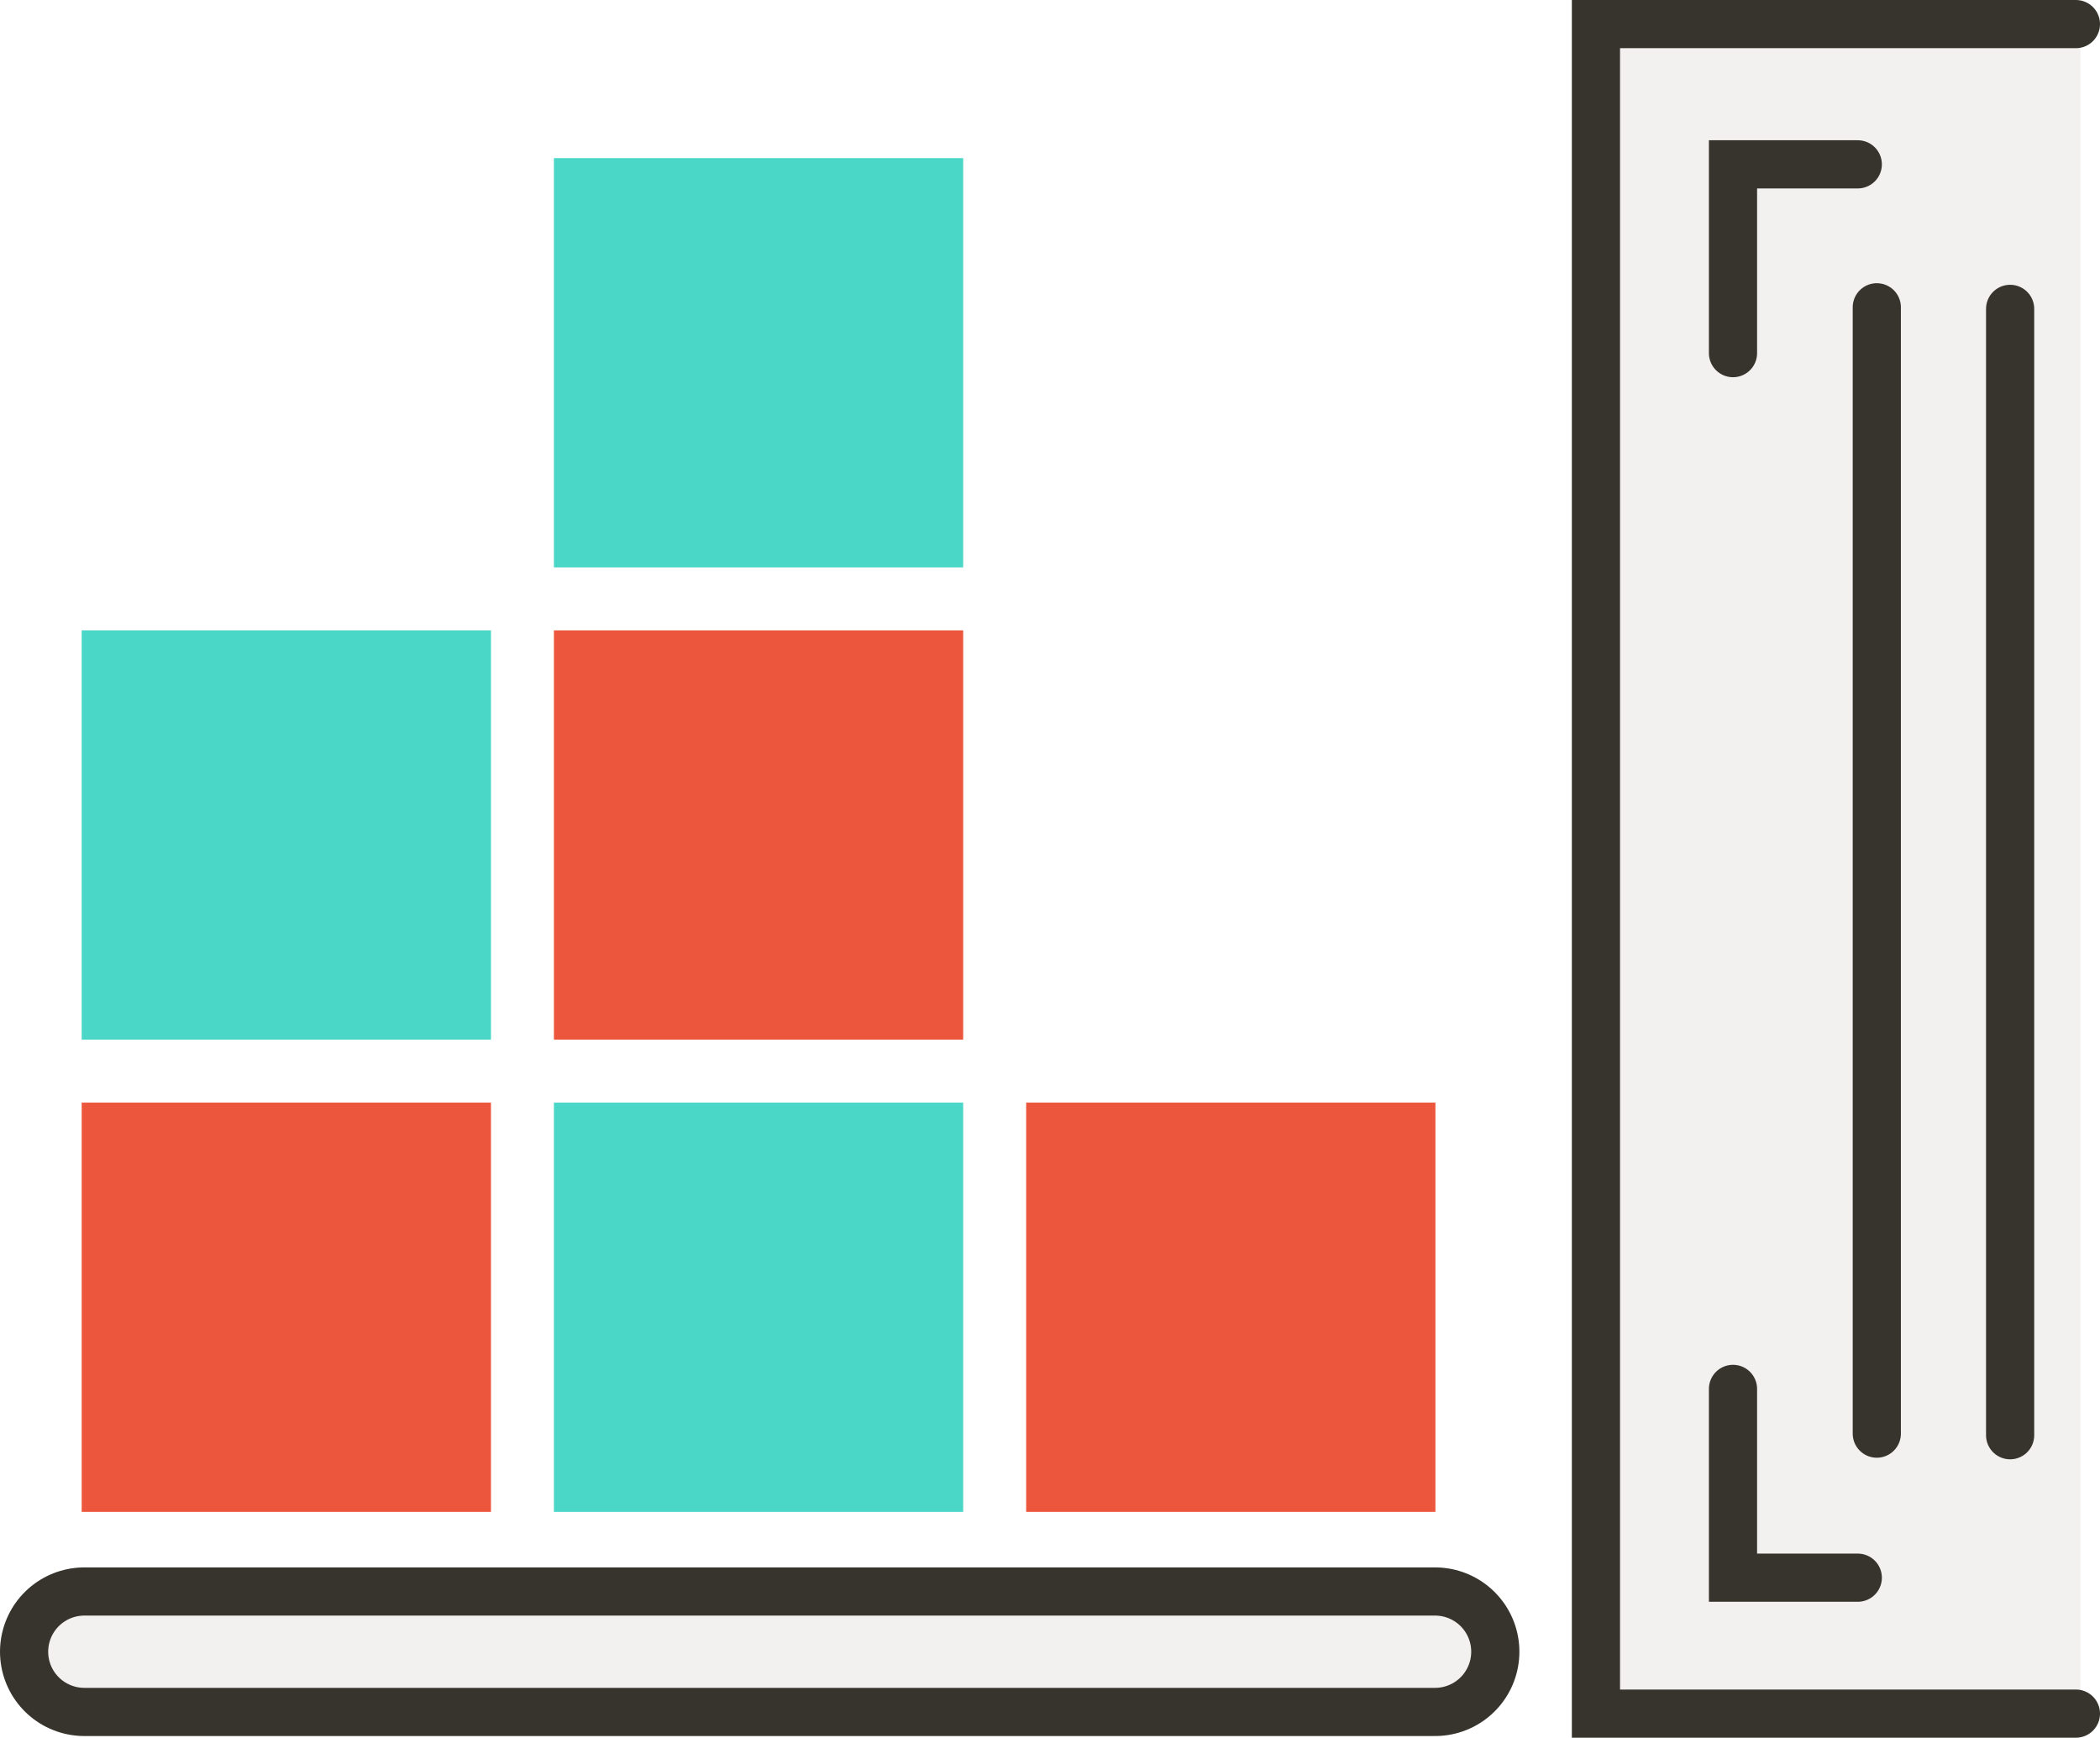
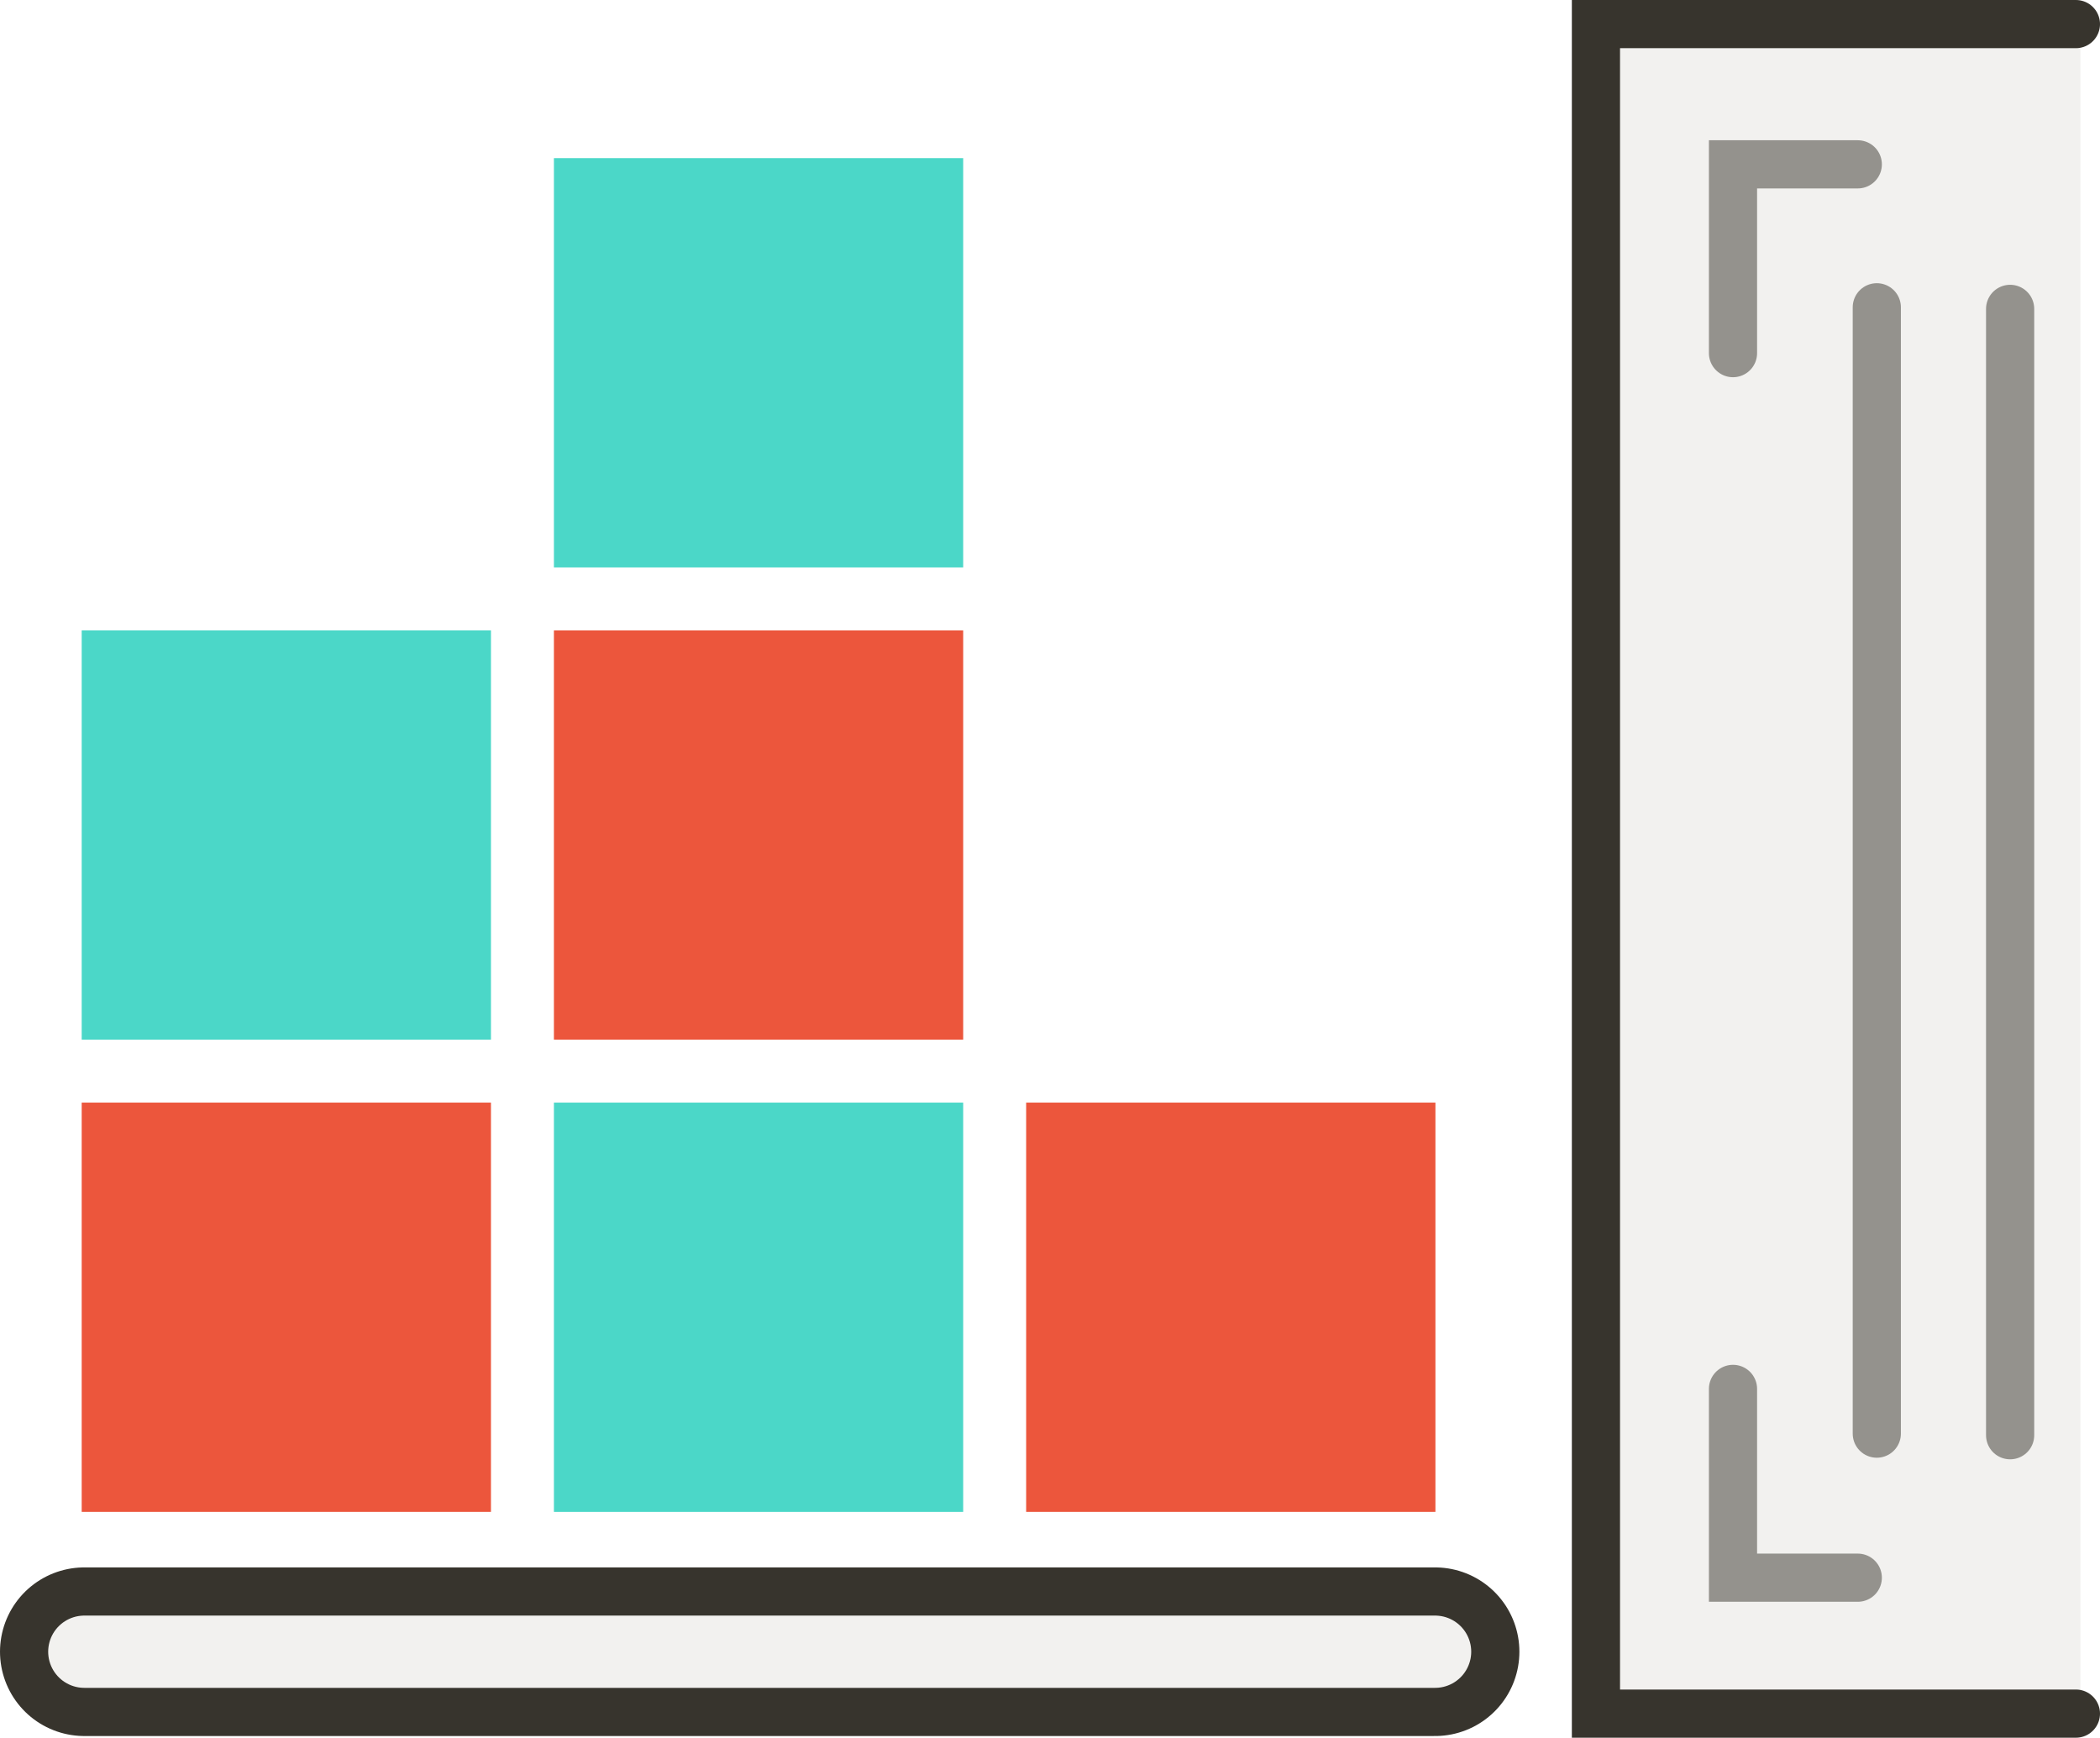
<svg xmlns="http://www.w3.org/2000/svg" version="1.1" width="174.363" height="144.279" id="svg2">
  <defs id="defs6">
    <marker style="overflow:visible" id="marker8410" refX="0" refY="0" orient="auto">
      <path transform="matrix(0.2,0,0,0.2,1.48,0.2)" style="fill:context-stroke;fill-rule:evenodd;stroke:context-stroke;stroke-width:1pt" d="m -2.5,-1 c 0,2.76 -2.24,5 -5,5 -2.76,0 -5,-2.24 -5,-5 0,-2.76 2.24,-5 5,-5 2.76,0 5,2.24 5,5 z" id="path8408" />
    </marker>
    <marker style="overflow:visible" id="DotS" refX="0" refY="0" orient="auto">
      <path transform="matrix(0.2,0,0,0.2,1.48,0.2)" style="fill:context-stroke;fill-rule:evenodd;stroke:context-stroke;stroke-width:1pt" d="m -2.5,-1 c 0,2.76 -2.24,5 -5,5 -2.76,0 -5,-2.24 -5,-5 0,-2.76 2.24,-5 5,-5 2.76,0 5,2.24 5,5 z" id="path7732" />
    </marker>
    <marker style="overflow:visible" id="DotL" refX="0" refY="0" orient="auto">
      <path transform="matrix(0.8,0,0,0.8,5.92,0.8)" style="fill:context-stroke;fill-rule:evenodd;stroke:context-stroke;stroke-width:1pt" d="m -2.5,-1 c 0,2.76 -2.24,5 -5,5 -2.76,0 -5,-2.24 -5,-5 0,-2.76 2.24,-5 5,-5 2.76,0 5,2.24 5,5 z" id="path7726" />
    </marker>
    <marker style="overflow:visible" id="Arrow1Lstart" refX="0" refY="0" orient="auto">
      <path transform="matrix(0.8,0,0,0.8,10,0)" style="fill:context-stroke;fill-rule:evenodd;stroke:context-stroke;stroke-width:1pt" d="M 0,0 5,-5 -12.5,0 5,5 Z" id="path7665" />
    </marker>
    <clipPath id="clipPath8">
      <path d="M 76,2 V 48 H 54 V 71 H 35.581 c -0.078,0.666 -0.141,1.333 -0.206,2 -1.151,12.531 1.036,24.088 6.062,33.969 L 43.125,110 c 1.011,1.817 2.191,3.523 3.438,5.188 1.245,1.662 1.686,2.583 2.469,3.688 C 62.32,133.811 82.129,141 105,141 155.648,141 198.633,118.562 217.656,68.156 231.153,69.541 244.1,66.08 250,54.562 240.601,49.139 228.522,50.877 221.562,54.375 L 240,2 168,48 H 145 V 2 Z" id="path10" />
    </clipPath>
    <clipPath id="clipPath8-5">
      <path d="M 76,2 V 48 H 54 V 71 H 35.581 c -0.078,0.666 -0.141,1.333 -0.206,2 -1.151,12.531 1.036,24.088 6.062,33.969 L 43.125,110 c 1.011,1.817 2.191,3.523 3.438,5.188 1.245,1.662 1.686,2.583 2.469,3.688 C 62.32,133.811 82.129,141 105,141 155.648,141 198.633,118.562 217.656,68.156 231.153,69.541 244.1,66.08 250,54.562 240.601,49.139 228.522,50.877 221.562,54.375 L 240,2 168,48 H 145 V 2 Z" id="path10-9" />
    </clipPath>
    <clipPath id="clipPath4536">
      <path d="M 76,2 V 48 H 54 V 71 H 35.581 c -0.078,0.666 -0.141,1.333 -0.206,2 -1.151,12.531 1.036,24.088 6.062,33.969 L 43.125,110 c 1.011,1.817 2.191,3.523 3.438,5.188 1.245,1.662 1.686,2.583 2.469,3.688 C 62.32,133.811 82.129,141 105,141 155.648,141 198.633,118.562 217.656,68.156 231.153,69.541 244.1,66.08 250,54.562 240.601,49.139 228.522,50.877 221.562,54.375 L 240,2 168,48 H 145 V 2 Z" id="path4534" />
    </clipPath>
    <clipPath id="clipPath4540">
      <path d="M 76,2 V 48 H 54 V 71 H 35.581 c -0.078,0.666 -0.141,1.333 -0.206,2 -1.151,12.531 1.036,24.088 6.062,33.969 L 43.125,110 c 1.011,1.817 2.191,3.523 3.438,5.188 1.245,1.662 1.686,2.583 2.469,3.688 C 62.32,133.811 82.129,141 105,141 155.648,141 198.633,118.562 217.656,68.156 231.153,69.541 244.1,66.08 250,54.562 240.601,49.139 228.522,50.877 221.562,54.375 L 240,2 168,48 H 145 V 2 Z" id="path4538" />
    </clipPath>
    <clipPath id="clipPath4544">
      <path d="M 76,2 V 48 H 54 V 71 H 35.581 c -0.078,0.666 -0.141,1.333 -0.206,2 -1.151,12.531 1.036,24.088 6.062,33.969 L 43.125,110 c 1.011,1.817 2.191,3.523 3.438,5.188 1.245,1.662 1.686,2.583 2.469,3.688 C 62.32,133.811 82.129,141 105,141 155.648,141 198.633,118.562 217.656,68.156 231.153,69.541 244.1,66.08 250,54.562 240.601,49.139 228.522,50.877 221.562,54.375 L 240,2 168,48 H 145 V 2 Z" id="path4542" />
    </clipPath>
    <clipPath id="clipPath4548">
      <path d="M 76,2 V 48 H 54 V 71 H 35.581 c -0.078,0.666 -0.141,1.333 -0.206,2 -1.151,12.531 1.036,24.088 6.062,33.969 L 43.125,110 c 1.011,1.817 2.191,3.523 3.438,5.188 1.245,1.662 1.686,2.583 2.469,3.688 C 62.32,133.811 82.129,141 105,141 155.648,141 198.633,118.562 217.656,68.156 231.153,69.541 244.1,66.08 250,54.562 240.601,49.139 228.522,50.877 221.562,54.375 L 240,2 168,48 H 145 V 2 Z" id="path4546" />
    </clipPath>
    <clipPath id="clipPath8-5-9">
      <path d="M 76,2 V 48 H 54 V 71 H 35.581 c -0.078,0.666 -0.141,1.333 -0.206,2 -1.151,12.531 1.036,24.088 6.062,33.969 L 43.125,110 c 1.011,1.817 2.191,3.523 3.438,5.188 1.245,1.662 1.686,2.583 2.469,3.688 C 62.32,133.811 82.129,141 105,141 155.648,141 198.633,118.562 217.656,68.156 231.153,69.541 244.1,66.08 250,54.562 240.601,49.139 228.522,50.877 221.562,54.375 L 240,2 168,48 H 145 V 2 Z" id="path10-9-1" />
    </clipPath>
  </defs>
  <rect style="fill:#f2f1ef;fill-opacity:1;stroke:none;stroke-width:4.019;stroke-linecap:round;stroke-linejoin:round;stroke-miterlimit:4;stroke-dasharray:none;stroke-opacity:1" id="rect11065" width="40.228" height="140.279" x="132.511" y="2" />
  <path style="fill:none;stroke:#37342d;stroke-width:14;stroke-linecap:round;stroke-linejoin:miter;stroke-miterlimit:2;stroke-dasharray:none;stroke-opacity:1" d="m 7,137.139 112.155,6e-5" id="path8574" />
  <path style="fill:#4bd7c8;fill-opacity:1;stroke-width:1.715" id="path24-1-1" d="M 45.992,13.129 H 79.974 V 47.112 H 45.992 Z" />
  <path style="fill:#ec563c;fill-opacity:1;stroke-width:1.715" id="path4817-5" d="M 6.783,125.529 H 40.765 V 91.548 H 6.783 Z" />
  <path style="fill:#4bd7c8;fill-opacity:1;stroke-width:1.715" id="path4819-3" d="M 6.783,86.321 H 40.765 V 52.338 H 6.783 Z" />
  <path d="M 45.992,52.34 H 79.974 V 86.321 H 45.992 Z" id="path4757-8" style="fill:#ec563c;fill-opacity:1;stroke-width:1.715" />
  <path d="m 45.992,91.548 h 33.982 v 33.983 H 45.992 Z" id="path4759-3" style="fill:#4bd7c8;fill-opacity:1;stroke-width:1.715" />
  <path d="M 85.202,125.529 H 119.184 V 91.548 H 85.202 Z" id="path4827-6" style="fill:#ec563c;fill-opacity:1;stroke-width:1.715" />
  <path style="fill:none;stroke:#f2f1ef;stroke-width:6;stroke-linecap:round;stroke-linejoin:miter;stroke-miterlimit:2;stroke-dasharray:none;stroke-opacity:1" d="m 7,137.139 112.155,6e-5" id="path7663" />
  <path style="fill:none;fill-opacity:1;stroke:#37342d;stroke-width:4;stroke-linecap:round;stroke-linejoin:miter;stroke-miterlimit:4;stroke-dasharray:none;stroke-opacity:1" d="m 172.363,2 h -39.852 v 140.279 h 39.852" id="path9751" />
-   <path style="fill:none;stroke:#37342d;stroke-width:4;stroke-linecap:round;stroke-linejoin:miter;stroke-miterlimit:4;stroke-dasharray:none;stroke-opacity:1" d="m 154.252,13.645 h -10.361 v 15.675" id="path10238" />
-   <path style="fill:none;stroke:#37342d;stroke-width:4;stroke-linecap:round;stroke-linejoin:miter;stroke-miterlimit:4;stroke-dasharray:none;stroke-opacity:1" d="m 154.252,130.992 h -10.361 v -15.675" id="path10499" />
-   <path style="fill:none;stroke:#37342d;stroke-width:4;stroke-linecap:round;stroke-linejoin:miter;stroke-miterlimit:4;stroke-dasharray:none;stroke-opacity:1" d="m 166.901,25.645 v 93.519" id="path10536" />
-   <path style="fill:none;stroke:#37342d;stroke-width:4;stroke-linecap:round;stroke-linejoin:miter;stroke-miterlimit:4;stroke-dasharray:none;stroke-opacity:1" d="M 155.831,25.513 V 119.032" id="path10949" />
+   <path style="fill:none;stroke:#37342d;stroke-width:4;stroke-linecap:round;stroke-linejoin:miter;stroke-miterlimit:4;stroke-dasharray:none;stroke-opacity:0.5" d="m 154.252,13.645 h -10.361 v 15.675" id="path10238" />
+   <path style="fill:none;stroke:#37342d;stroke-width:4;stroke-linecap:round;stroke-linejoin:miter;stroke-miterlimit:4;stroke-dasharray:none;stroke-opacity:0.5" d="m 154.252,130.992 h -10.361 v -15.675" id="path10499" />
+   <path style="fill:none;stroke:#37342d;stroke-width:4;stroke-linecap:round;stroke-linejoin:miter;stroke-miterlimit:4;stroke-dasharray:none;stroke-opacity:0.5" d="m 166.901,25.645 v 93.519" id="path10536" />
+   <path style="fill:none;stroke:#37342d;stroke-width:4;stroke-linecap:round;stroke-linejoin:miter;stroke-miterlimit:4;stroke-dasharray:none;stroke-opacity:0.5" d="M 155.831,25.513 V 119.032" id="path10949" />
</svg>
